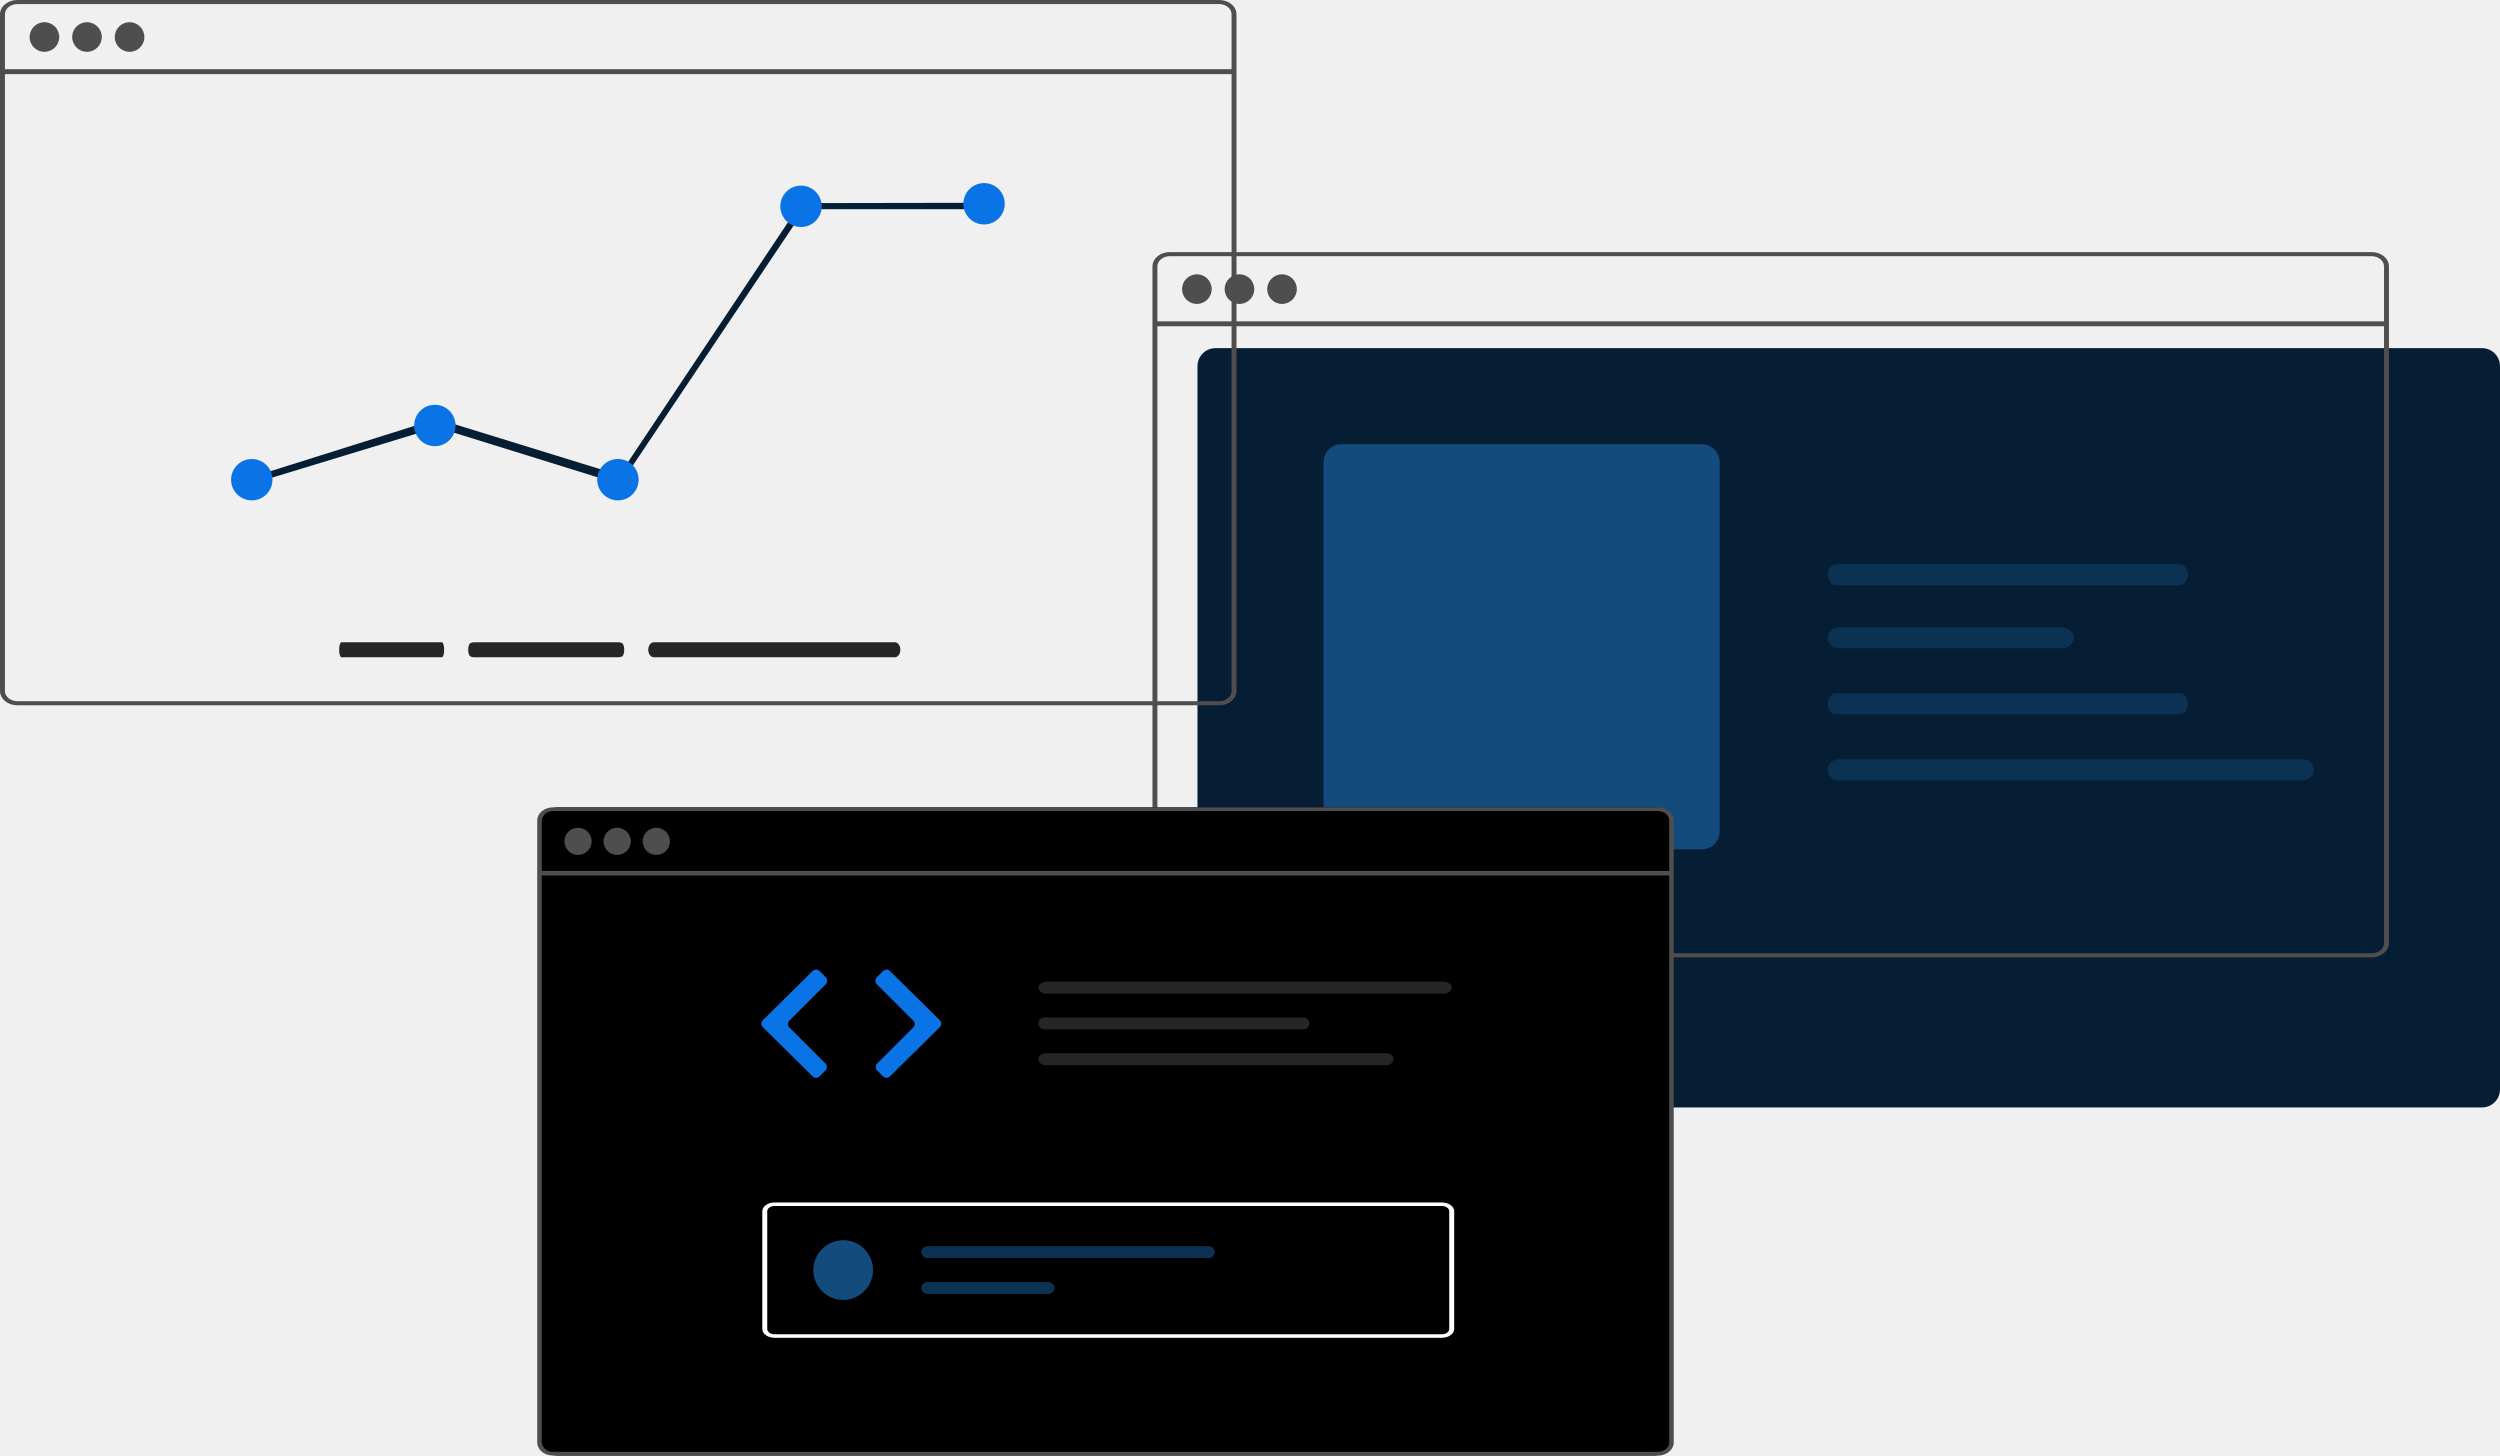
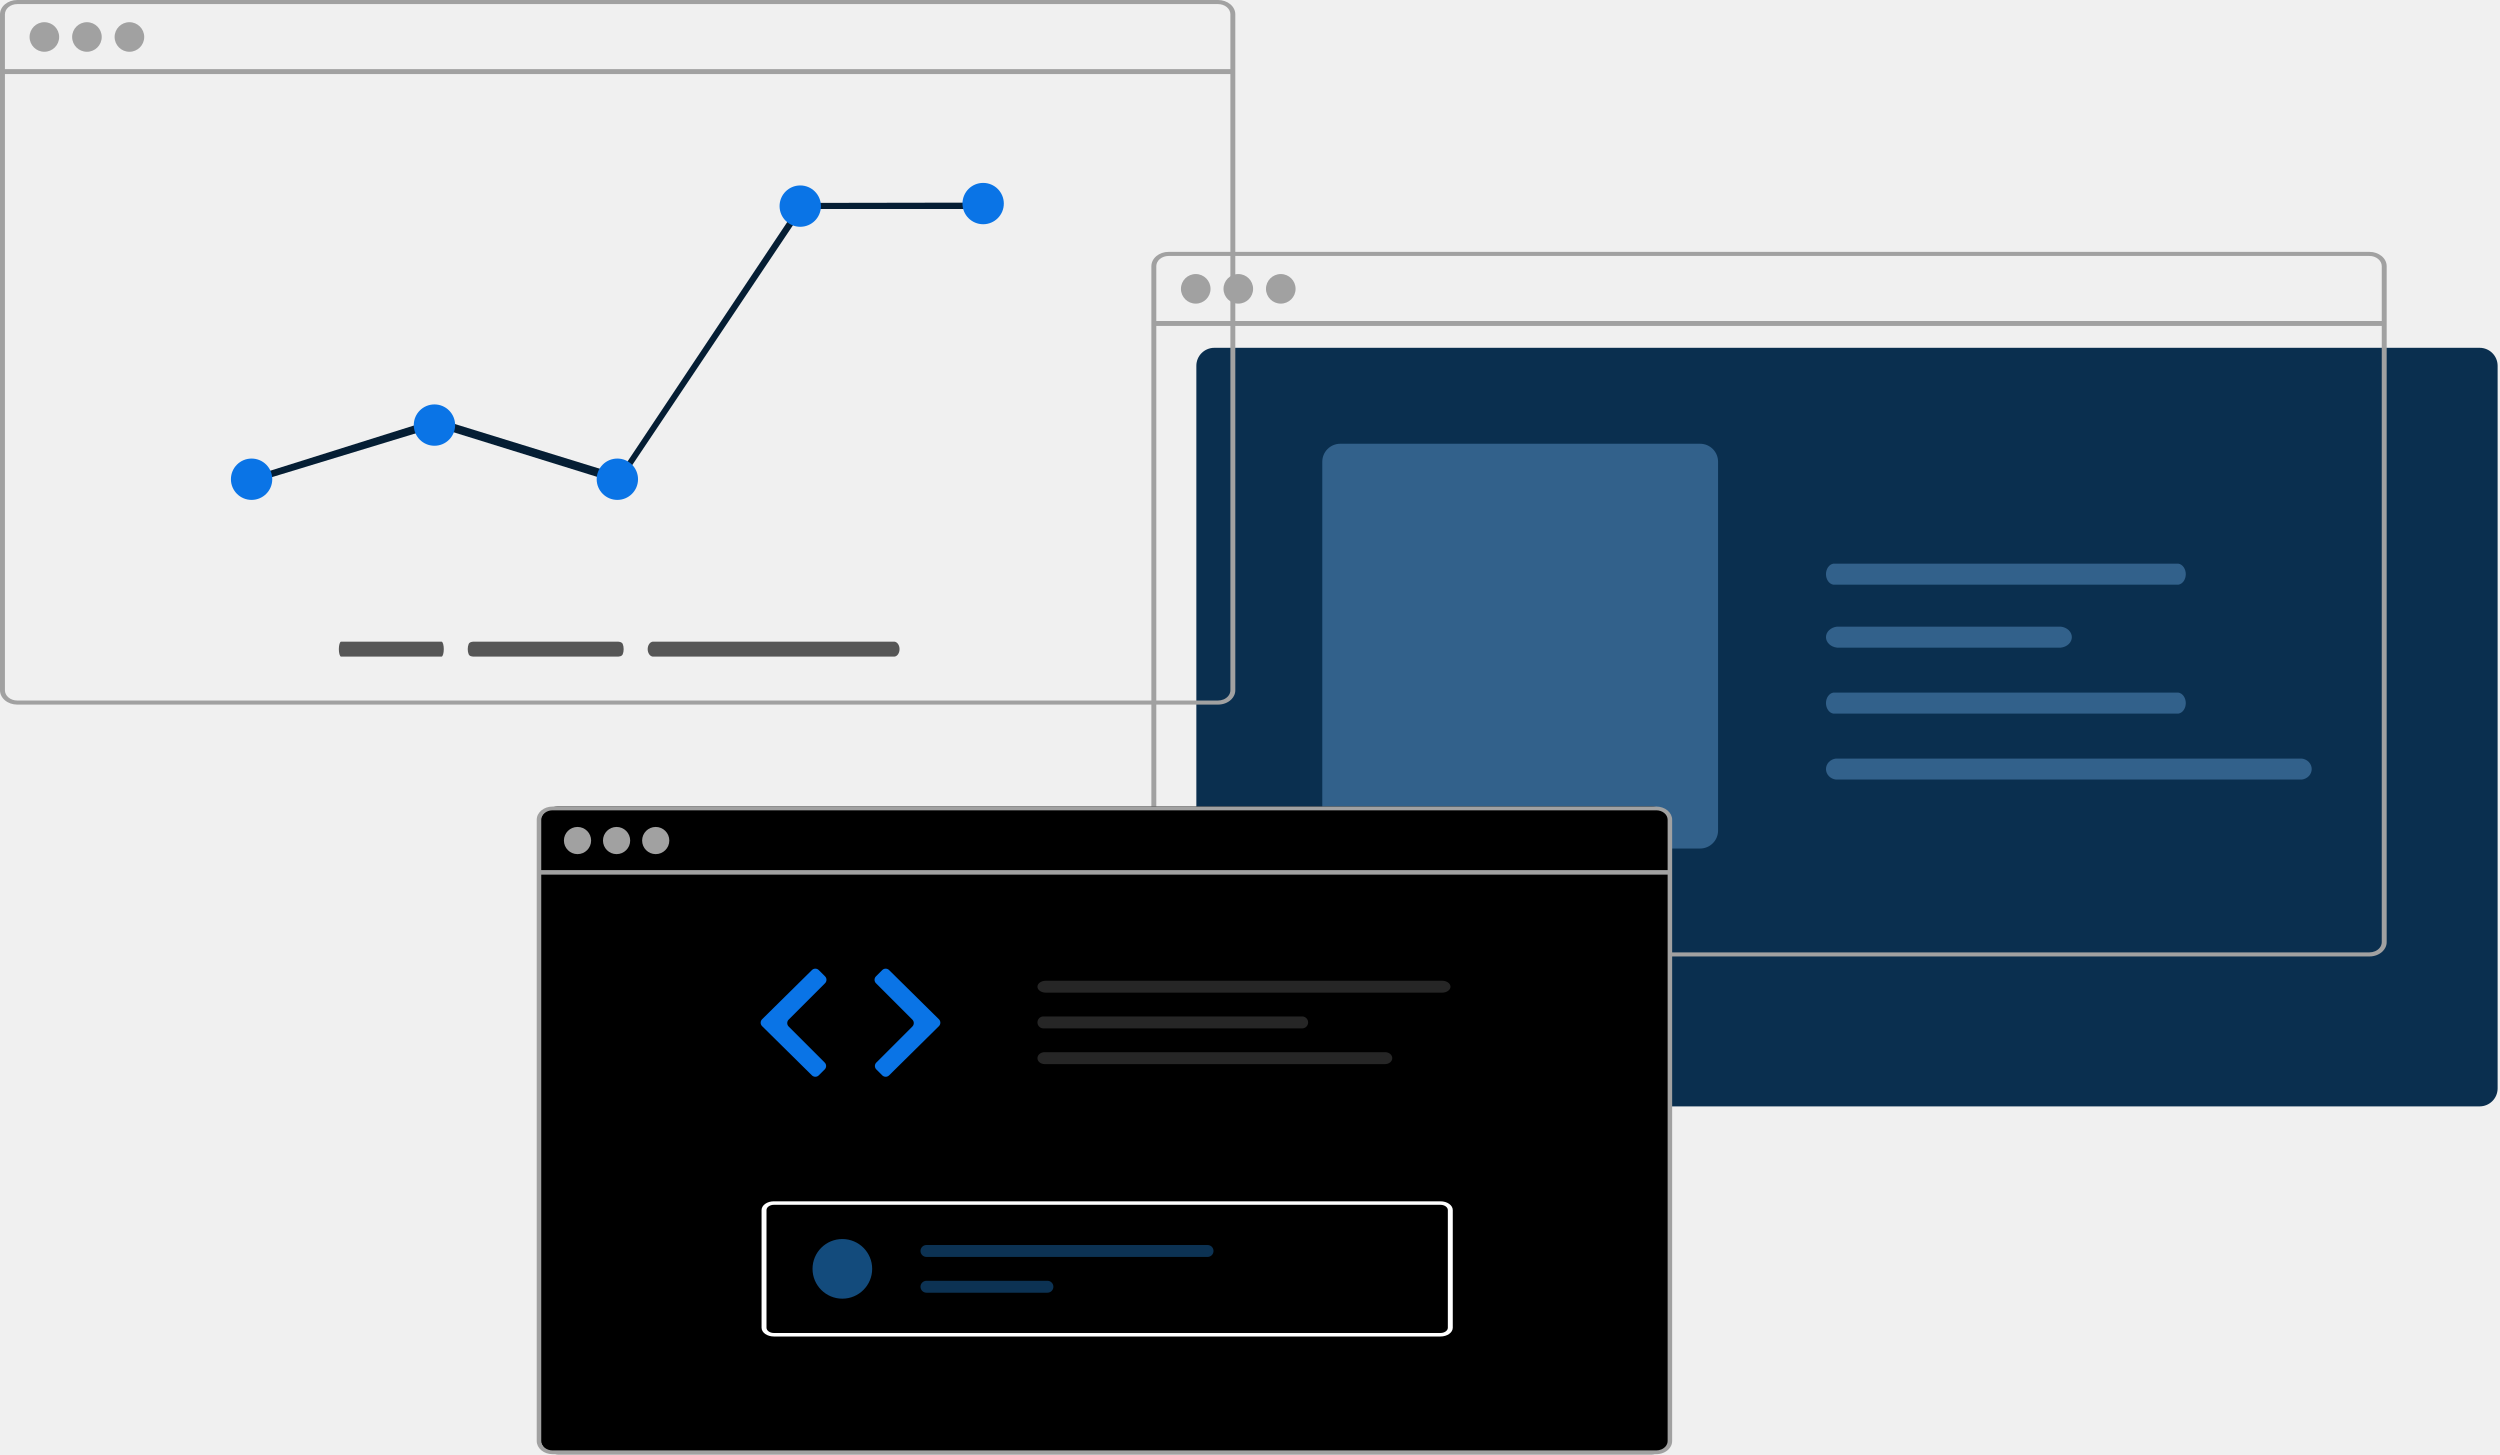
- <svg xmlns="http://www.w3.org/2000/svg" width="833" height="485" viewBox="0 0 833 485" fill="none">
-   <rect x="399" y="116" width="434" height="253" rx="6" fill="#051E34" />
-   <path d="M790.24 84H389.753C388.228 84.001 386.765 84.505 385.687 85.401C384.608 86.297 384.001 87.512 384 88.779V314.221C384.001 315.488 384.608 316.703 385.687 317.599C386.765 318.495 388.228 318.999 389.753 319H790.24C791.072 319 791.894 318.85 792.649 318.561C793.404 318.271 794.075 317.849 794.615 317.323C794.66 317.282 794.702 317.238 794.74 317.191C795.083 316.842 795.362 316.453 795.565 316.035C795.854 315.46 796.002 314.843 796 314.221V88.779C795.998 87.511 795.391 86.296 794.311 85.399C793.231 84.503 791.767 84 790.24 84ZM794.357 314.221C794.358 314.887 794.121 315.54 793.677 316.095C793.283 316.584 792.748 316.984 792.12 317.257C791.539 317.507 790.894 317.636 790.24 317.635H389.753C388.663 317.634 387.619 317.274 386.848 316.634C386.077 315.994 385.644 315.126 385.643 314.221V88.779C385.644 87.874 386.077 87.006 386.848 86.366C387.619 85.726 388.663 85.366 389.753 85.365H790.24C791.331 85.365 792.377 85.724 793.149 86.364C793.921 87.005 794.356 87.873 794.357 88.779V314.221Z" fill="#4E4E4E" />
-   <path d="M794.353 107.059H385.642C385.188 107.059 384.82 107.427 384.82 107.881C384.82 108.335 385.188 108.704 385.642 108.704H794.353C794.807 108.704 795.175 108.335 795.175 107.881C795.175 107.427 794.807 107.059 794.353 107.059Z" fill="#4E4E4E" />
-   <path d="M398.8 101.269C401.525 101.269 403.734 99.06 403.734 96.335C403.734 93.61 401.525 91.401 398.8 91.401C396.075 91.401 393.866 93.61 393.866 96.335C393.866 99.06 396.075 101.269 398.8 101.269Z" fill="#4E4E4E" />
-   <path d="M412.985 101.269C415.71 101.269 417.92 99.06 417.92 96.335C417.92 93.61 415.71 91.401 412.985 91.401C410.26 91.401 408.051 93.61 408.051 96.335C408.051 99.06 410.26 101.269 412.985 101.269Z" fill="#4E4E4E" />
-   <path d="M427.171 101.269C429.896 101.269 432.105 99.06 432.105 96.335C432.105 93.61 429.896 91.401 427.171 91.401C424.446 91.401 422.237 93.61 422.237 96.335C422.237 99.06 424.446 101.269 427.171 101.269Z" fill="#4E4E4E" />
-   <rect x="441" y="148" width="132" height="135" rx="6" fill="#134B7C" />
-   <path d="M611.442 188C610.766 188.113 610.146 188.53 609.697 189.173C609.248 189.817 609 190.644 609 191.5C609 192.356 609.248 193.183 609.697 193.827C610.146 194.47 610.766 194.887 611.442 195H726.558C727.234 194.887 727.854 194.47 728.303 193.827C728.752 193.183 729 192.356 729 191.5C729 190.644 728.752 189.817 728.303 189.173C727.854 188.53 727.234 188.113 726.558 188H611.442Z" fill="#0C3253" />
-   <path d="M612.297 253C611.384 253.113 610.547 253.53 609.941 254.173C609.334 254.817 609 255.644 609 256.5C609 257.356 609.334 258.183 609.941 258.827C610.547 259.47 611.384 259.887 612.297 260H767.703C768.616 259.887 769.453 259.47 770.059 258.827C770.666 258.183 771 257.356 771 256.5C771 255.644 770.666 254.817 770.059 254.173C769.453 253.53 768.616 253.113 767.703 253H612.297Z" fill="#0C3253" />
-   <path d="M612.68 209C611.661 209.113 610.727 209.53 610.05 210.173C609.373 210.817 609 211.644 609 212.5C609 213.356 609.373 214.183 610.05 214.827C610.727 215.47 611.661 215.887 612.68 216H687.32C688.339 215.887 689.273 215.47 689.95 214.827C690.627 214.183 691 213.356 691 212.5C691 211.644 690.627 210.817 689.95 210.173C689.273 209.53 688.339 209.113 687.32 209H612.68Z" fill="#0C3253" />
-   <path d="M611.442 231C610.766 231.113 610.146 231.53 609.697 232.173C609.248 232.817 609 233.644 609 234.5C609 235.356 609.248 236.183 609.697 236.827C610.146 237.47 610.766 237.887 611.442 238H726.558C727.234 237.887 727.854 237.47 728.303 236.827C728.752 236.183 729 235.356 729 234.5C729 233.644 728.752 232.817 728.303 232.173C727.854 231.53 727.234 231.113 726.558 231H611.442Z" fill="#0C3253" />
-   <path d="M406.24 8.02294e-09H5.753C4.228 0.001 2.765 0.505 1.687 1.401C0.608 2.297 0.001 3.512 0 4.779V230.221C0.001 231.488 0.608 232.703 1.687 233.599C2.765 234.495 4.228 234.999 5.753 235H406.24C407.072 235 407.894 234.85 408.649 234.561C409.404 234.271 410.075 233.849 410.615 233.323C410.66 233.282 410.702 233.238 410.74 233.191C411.083 232.842 411.362 232.453 411.565 232.035C411.854 231.46 412.002 230.843 412 230.221V4.779C411.998 3.511 411.391 2.296 410.311 1.399C409.231 0.503 407.767 -7.33755e-05 406.24 8.02294e-09ZM410.357 230.221C410.358 230.887 410.121 231.54 409.677 232.095C409.283 232.584 408.748 232.984 408.12 233.257C407.539 233.507 406.894 233.636 406.24 233.635H5.753C4.663 233.634 3.619 233.274 2.848 232.634C2.077 231.994 1.644 231.126 1.643 230.221V4.779C1.644 3.874 2.077 3.006 2.848 2.366C3.619 1.726 4.663 1.366 5.753 1.365H406.24C407.331 1.365 408.377 1.724 409.149 2.364C409.921 3.005 410.356 3.873 410.357 4.779V230.221Z" fill="#4E4E4E" />
-   <path d="M411.175 23.059H0.82V24.703H411.175V23.059Z" fill="#4E4E4E" />
-   <path d="M14.8 17.269C17.525 17.269 19.734 15.06 19.734 12.335C19.734 9.61 17.525 7.401 14.8 7.401C12.075 7.401 9.866 9.61 9.866 12.335C9.866 15.06 12.075 17.269 14.8 17.269Z" fill="#4E4E4E" />
-   <path d="M28.985 17.269C31.71 17.269 33.919 15.06 33.919 12.335C33.919 9.61 31.71 7.401 28.985 7.401C26.26 7.401 24.051 9.61 24.051 12.335C24.051 15.06 26.26 17.269 28.985 17.269Z" fill="#4E4E4E" />
-   <path d="M43.171 17.269C45.896 17.269 48.105 15.06 48.105 12.335C48.105 9.61 45.896 7.401 43.171 7.401C40.446 7.401 38.237 9.61 38.237 12.335C38.237 15.06 40.446 17.269 43.171 17.269Z" fill="#4E4E4E" />
-   <path d="M206.654 161.379L145.598 142.41L85.379 160.755L84 158.915L145.598 139.538L206.364 158.29L266.746 67.776L266.99 67.677L327.899 67.57L328.758 69.703L268.09 69.712L206.654 161.379Z" fill="#051E34" />
-   <path d="M83.895 166.729C87.704 166.729 90.791 163.642 90.791 159.834C90.791 156.026 87.704 152.938 83.895 152.938C80.087 152.938 77 156.026 77 159.834C77 163.642 80.087 166.729 83.895 166.729Z" fill="#0A74E6" />
-   <path d="M144.895 148.671C148.704 148.671 151.791 145.584 151.791 141.775C151.791 137.967 148.704 134.88 144.895 134.88C141.087 134.88 138 137.967 138 141.775C138 145.584 141.087 148.671 144.895 148.671Z" fill="#0A74E6" />
-   <path d="M205.895 166.729C209.704 166.729 212.791 163.642 212.791 159.834C212.791 156.026 209.704 152.938 205.895 152.938C202.087 152.938 199 156.026 199 159.834C199 163.642 202.087 166.729 205.895 166.729Z" fill="#0A74E6" />
-   <path d="M266.895 75.639C270.704 75.639 273.791 72.551 273.791 68.743C273.791 64.935 270.704 61.848 266.895 61.848C263.087 61.848 260 64.935 260 68.743C260 72.551 263.087 75.639 266.895 75.639Z" fill="#0A74E6" />
-   <path d="M327.895 74.791C331.704 74.791 334.791 71.704 334.791 67.895C334.791 64.087 331.704 61 327.895 61C324.087 61 321 64.087 321 67.895C321 71.704 324.087 74.791 327.895 74.791Z" fill="#0A74E6" />
-   <path d="M158.198 214C157.439 214 156.6 214.1 156.305 214.799C156.109 215.263 156 215.87 156 216.5C156 217.13 156.109 217.737 156.305 218.201C156.6 218.9 157.439 219 158.198 219H205.802C206.561 219 207.4 218.9 207.695 218.201C207.891 217.737 208 217.13 208 216.5C208 215.87 207.891 215.263 207.695 214.799C207.4 214.1 206.561 214 205.802 214H158.198Z" fill="#262626" />
-   <path d="M113.711 214C113.518 214.051 113.337 214.336 113.205 214.799C113.073 215.263 113 215.87 113 216.5C113 217.13 113.073 217.737 113.205 218.201C113.337 218.664 113.518 218.949 113.711 219H147.289C147.482 218.949 147.663 218.664 147.795 218.201C147.927 217.737 148 217.13 148 216.5C148 215.87 147.927 215.263 147.795 214.799C147.663 214.336 147.482 214.051 147.289 214H113.711Z" fill="#262626" />
-   <path d="M217.707 214C217.242 214.051 216.808 214.336 216.492 214.799C216.176 215.263 216 215.87 216 216.5C216 217.13 216.176 217.737 216.492 218.201C216.808 218.664 217.242 218.949 217.707 219H298.293C298.758 218.949 299.192 218.664 299.508 218.201C299.824 217.737 300 217.13 300 216.5C300 215.87 299.824 215.263 299.508 214.799C299.192 214.336 298.758 214.051 298.293 214H217.707Z" fill="#262626" />
-   <rect x="234.023" y="406.558" width="238.704" height="53.405" rx="4.046" fill="#051E34" />
-   <rect x="180" y="269" width="377" height="216" rx="6" fill="black" />
-   <path d="M552.395 269H184.288C182.886 269.001 181.542 269.464 180.55 270.288C179.559 271.111 179.001 272.228 179 273.393V480.607C179.001 481.772 179.559 482.889 180.55 483.712C181.542 484.536 182.886 484.999 184.288 485H552.395C553.16 485 553.915 484.862 554.609 484.596C555.304 484.33 555.92 483.942 556.416 483.459C556.458 483.421 556.497 483.38 556.531 483.338C556.847 483.017 557.103 482.659 557.289 482.275C557.556 481.747 557.692 481.18 557.689 480.607V273.393C557.688 272.227 557.129 271.11 556.137 270.286C555.144 269.463 553.798 269 552.395 269ZM556.18 480.607C556.18 481.22 555.963 481.819 555.555 482.33C555.192 482.78 554.7 483.147 554.124 483.398C553.589 483.627 552.997 483.747 552.395 483.746H184.288C183.286 483.745 182.326 483.414 181.618 482.825C180.91 482.237 180.511 481.439 180.51 480.607V273.393C180.511 272.561 180.91 271.763 181.618 271.175C182.326 270.586 183.286 270.255 184.288 270.254H552.395C553.398 270.254 554.36 270.585 555.069 271.173C555.779 271.762 556.178 272.56 556.18 273.393V480.607Z" fill="#4E4E4E" />
-   <path d="M556.931 290.194H179.753V291.706H556.931V290.194Z" fill="#4E4E4E" />
-   <path d="M192.603 284.873C195.108 284.873 197.138 282.843 197.138 280.338C197.138 277.833 195.108 275.803 192.603 275.803C190.098 275.803 188.068 277.833 188.068 280.338C188.068 282.843 190.098 284.873 192.603 284.873Z" fill="#4E4E4E" />
-   <path d="M205.642 284.873C208.147 284.873 210.177 282.843 210.177 280.338C210.177 277.833 208.147 275.803 205.642 275.803C203.137 275.803 201.107 277.833 201.107 280.338C201.107 282.843 203.137 284.873 205.642 284.873Z" fill="#4E4E4E" />
-   <path d="M218.681 284.873C221.185 284.873 223.216 282.843 223.216 280.338C223.216 277.833 221.185 275.803 218.681 275.803C216.176 275.803 214.146 277.833 214.146 280.338C214.146 282.843 216.176 284.873 218.681 284.873Z" fill="#4E4E4E" />
-   <path d="M273.066 323.542C272.437 322.913 271.418 322.909 270.785 323.535L254.166 339.946C253.524 340.579 253.524 341.615 254.166 342.249L270.784 358.659C271.417 359.284 272.437 359.281 273.066 358.652L275.043 356.674C275.675 356.042 275.675 355.018 275.043 354.386L263.019 342.359C262.387 341.727 262.387 340.703 263.019 340.071L275.163 327.926C275.795 327.294 275.795 326.27 275.163 325.638L273.066 323.542Z" fill="#0A74E6" />
-   <path d="M294.241 323.542C294.871 322.913 295.89 322.909 296.523 323.535L313.141 339.946C313.782 340.579 313.782 341.615 313.141 342.249L296.523 358.659C295.89 359.284 294.871 359.281 294.241 358.652L292.264 356.674C291.632 356.042 291.632 355.018 292.264 354.386L304.29 342.36C304.922 341.728 304.922 340.703 304.29 340.071L292.145 327.926C291.512 327.294 291.513 326.27 292.145 325.638L294.241 323.542Z" fill="#0A74E6" />
-   <path d="M348.803 327.096C347.255 327.096 346 327.986 346 329.084C346 330.182 347.255 331.073 348.803 331.073H480.948C482.496 331.073 483.751 330.182 483.751 329.084C483.751 327.986 482.496 327.096 480.948 327.096H348.803Z" fill="#262626" />
-   <path d="M480.417 445.752H258.117C255.844 445.752 254.002 444.44 254 442.823V403.588C254.002 401.971 255.844 400.659 258.117 400.659H480.417C482.689 400.659 484.531 401.971 484.533 403.588V442.823C484.531 444.439 482.689 445.75 480.417 445.752ZM258.117 401.83C256.753 401.83 255.648 402.617 255.647 403.587V442.822C255.647 443.792 256.753 444.578 258.117 444.579H480.417C481.78 444.579 482.885 443.792 482.887 442.822V403.588C482.887 402.618 481.78 401.832 480.417 401.831L258.117 401.83Z" fill="white" />
-   <path d="M280.946 433.134C286.438 433.134 290.891 428.681 290.891 423.188C290.891 417.695 286.438 413.243 280.946 413.243C275.453 413.243 271 417.695 271 423.188C271 428.681 275.453 433.134 280.946 433.134Z" fill="#134B7C" />
-   <path d="M308.991 415.235C308.464 415.235 307.958 415.444 307.584 415.816C307.211 416.188 307.001 416.694 307 417.221C306.999 417.749 307.208 418.255 307.581 418.628C307.953 419.002 308.459 419.212 308.986 419.212H402.739C403.266 419.212 403.772 419.003 404.145 418.63C404.518 418.257 404.727 417.751 404.727 417.224C404.727 416.696 404.518 416.191 404.145 415.818C403.772 415.445 403.266 415.235 402.739 415.235H308.991Z" fill="#0C3253" />
-   <path d="M308.991 427.166C308.73 427.166 308.471 427.217 308.23 427.316C307.989 427.416 307.769 427.562 307.584 427.747C307.211 428.119 307.001 428.625 307 429.152C306.999 429.679 307.208 430.185 307.581 430.559C307.953 430.932 308.459 431.142 308.986 431.143H349.33C349.858 431.144 350.364 430.935 350.737 430.562C351.111 430.19 351.321 429.685 351.321 429.157C351.322 428.63 351.113 428.124 350.741 427.75C350.368 427.377 349.863 427.167 349.335 427.166H308.991Z" fill="#0C3253" />
-   <path d="M347.835 339.009C347.335 339.049 346.869 339.276 346.529 339.645C346.189 340.013 346 340.496 346 340.997C346 341.499 346.189 341.982 346.529 342.35C346.869 342.719 347.335 342.946 347.835 342.986H434.439C434.939 342.946 435.405 342.719 435.745 342.35C436.085 341.982 436.274 341.499 436.274 340.997C436.274 340.496 436.085 340.013 435.745 339.645C435.405 339.276 434.939 339.049 434.439 339.009H347.835Z" fill="#262626" />
-   <path d="M348.408 350.922C347.078 350.922 346 351.813 346 352.911C346 354.009 347.078 354.899 348.408 354.899H461.931C463.261 354.899 464.339 354.009 464.339 352.911C464.339 351.813 463.261 350.922 461.931 350.922H348.408Z" fill="#262626" />
+ <svg xmlns="http://www.w3.org/2000/svg" width="251" height="146" viewBox="0 0 251 146" fill="none">
+   <rect x="120.113" y="34.92" width="130.648" height="76.161" rx="1.806" fill="#0A2F4F" />
+   <path d="M237.889 25.287H117.33C116.87 25.287 116.43 25.439 116.105 25.708C115.781 25.978 115.598 26.344 115.598 26.725V94.59C115.598 94.972 115.781 95.338 116.105 95.607C116.43 95.877 116.87 96.029 117.33 96.029H237.889C238.139 96.029 238.387 95.984 238.614 95.897C238.841 95.81 239.043 95.683 239.206 95.524C239.219 95.512 239.232 95.499 239.243 95.485C239.347 95.38 239.43 95.262 239.492 95.136C239.579 94.963 239.623 94.778 239.623 94.59V26.725C239.622 26.344 239.439 25.978 239.114 25.708C238.789 25.438 238.348 25.287 237.889 25.287ZM239.128 94.59C239.128 94.791 239.057 94.987 238.924 95.155C238.805 95.302 238.644 95.422 238.455 95.504C238.28 95.579 238.086 95.618 237.889 95.618H117.33C117.001 95.618 116.687 95.51 116.455 95.317C116.223 95.124 116.093 94.863 116.092 94.59V26.725C116.093 26.453 116.223 26.192 116.455 25.999C116.687 25.806 117.001 25.698 117.33 25.698H237.889C238.217 25.697 238.532 25.806 238.764 25.998C238.997 26.191 239.128 26.453 239.128 26.725V94.59Z" fill="#A1A1A1" />
+   <path d="M239.126 32.228H116.091C115.955 32.228 115.844 32.339 115.844 32.475C115.844 32.612 115.955 32.723 116.091 32.723H239.126C239.263 32.723 239.374 32.612 239.374 32.475C239.374 32.339 239.263 32.228 239.126 32.228Z" fill="#A1A1A1" />
+   <path d="M120.052 30.485C120.872 30.485 121.537 29.82 121.537 29C121.537 28.179 120.872 27.514 120.052 27.514C119.231 27.514 118.566 28.179 118.566 29C118.566 29.82 119.231 30.485 120.052 30.485Z" fill="#A1A1A1" />
+   <path d="M124.325 30.485C125.146 30.485 125.811 29.82 125.811 29C125.811 28.179 125.146 27.514 124.325 27.514C123.505 27.514 122.84 28.179 122.84 29C122.84 29.82 123.505 30.485 124.325 30.485Z" fill="#A1A1A1" />
+   <path d="M128.591 30.485C129.411 30.485 130.076 29.82 130.076 29C130.076 28.179 129.411 27.514 128.591 27.514C127.77 27.514 127.105 28.179 127.105 29C127.105 29.82 127.77 30.485 128.591 30.485Z" fill="#A1A1A1" />
+   <rect x="132.758" y="44.553" width="39.736" height="40.639" rx="1.806" fill="#32618B" />
+   <path d="M184.063 56.594C183.86 56.628 183.673 56.753 183.538 56.947C183.403 57.141 183.328 57.39 183.328 57.647C183.328 57.905 183.403 58.154 183.538 58.348C183.673 58.542 183.86 58.667 184.063 58.701H218.717C218.92 58.667 219.107 58.542 219.242 58.348C219.377 58.154 219.452 57.905 219.452 57.647C219.452 57.39 219.377 57.141 219.242 56.947C219.107 56.753 218.92 56.628 218.717 56.594H184.063Z" fill="#32618B" />
+   <path d="M184.321 76.161C184.046 76.195 183.794 76.32 183.611 76.514C183.429 76.708 183.328 76.957 183.328 77.215C183.328 77.472 183.429 77.721 183.611 77.915C183.794 78.109 184.046 78.234 184.321 78.268H231.103C231.377 78.234 231.63 78.109 231.812 77.915C231.995 77.721 232.095 77.472 232.095 77.215C232.095 76.957 231.995 76.708 231.812 76.514C231.63 76.32 231.377 76.195 231.103 76.161H184.321Z" fill="#32618B" />
+   <path d="M184.436 62.915C184.129 62.949 183.848 63.075 183.644 63.269C183.44 63.462 183.328 63.711 183.328 63.969C183.328 64.227 183.44 64.476 183.644 64.669C183.848 64.863 184.129 64.989 184.436 65.023H206.905C207.212 64.989 207.493 64.863 207.697 64.669C207.9 64.476 208.013 64.227 208.013 63.969C208.013 63.711 207.9 63.462 207.697 63.269C207.493 63.075 207.212 62.949 206.905 62.915H184.436Z" fill="#32618B" />
+   <path d="M184.063 69.538C183.86 69.572 183.673 69.698 183.538 69.891C183.403 70.085 183.328 70.334 183.328 70.592C183.328 70.85 183.403 71.099 183.538 71.292C183.673 71.486 183.86 71.612 184.063 71.646H218.717C218.92 71.612 219.107 71.486 219.242 71.292C219.377 71.099 219.452 70.85 219.452 70.592C219.452 70.334 219.377 70.085 219.242 69.891C219.107 69.698 218.92 69.572 218.717 69.538H184.063Z" fill="#32618B" />
+   <path d="M122.291 2.41516e-09H1.732C1.273 0 0.832 0.152 0.508 0.422C0.183 0.692 0 1.057 0 1.439V69.304C0 69.685 0.183 70.051 0.508 70.321C0.832 70.59 1.273 70.742 1.732 70.742H122.291C122.542 70.742 122.789 70.697 123.016 70.61C123.244 70.523 123.446 70.396 123.608 70.237C123.622 70.225 123.634 70.212 123.646 70.198C123.749 70.093 123.833 69.976 123.894 69.85C123.981 69.677 124.026 69.491 124.025 69.304V1.439C124.025 1.057 123.842 0.691 123.516 0.421C123.191 0.151 122.751 -2.20883e-05 122.291 2.41516e-09ZM123.531 69.304C123.531 69.504 123.46 69.701 123.326 69.868C123.207 70.015 123.046 70.135 122.857 70.218C122.682 70.293 122.488 70.332 122.291 70.332H1.732C1.404 70.331 1.089 70.223 0.857 70.03C0.625 69.838 0.495 69.576 0.494 69.304V1.439C0.495 1.166 0.625 0.905 0.857 0.712C1.089 0.52 1.404 0.411 1.732 0.411H122.291C122.619 0.411 122.934 0.519 123.167 0.712C123.399 0.904 123.53 1.166 123.531 1.439V69.304Z" fill="#A1A1A1" />
+   <path d="M123.78 6.941H0.25V7.436H123.78V6.941Z" fill="#A1A1A1" />
+   <path d="M4.454 5.198C5.274 5.198 5.939 4.533 5.939 3.713C5.939 2.893 5.274 2.228 4.454 2.228C3.634 2.228 2.969 2.893 2.969 3.713C2.969 4.533 3.634 5.198 4.454 5.198Z" fill="#A1A1A1" />
+   <path d="M8.728 5.199C9.548 5.199 10.213 4.534 10.213 3.713C10.213 2.893 9.548 2.228 8.728 2.228C7.907 2.228 7.242 2.893 7.242 3.713C7.242 4.534 7.907 5.199 8.728 5.199Z" fill="#A1A1A1" />
+   <path d="M12.993 5.199C13.813 5.199 14.479 4.534 14.479 3.713C14.479 2.893 13.813 2.228 12.993 2.228C12.173 2.228 11.508 2.893 11.508 3.713C11.508 4.534 12.173 5.199 12.993 5.199Z" fill="#A1A1A1" />
+   <path d="M62.212 48.58L43.832 42.87L25.704 48.392L25.289 47.838L43.832 42.005L62.124 47.65L80.302 20.403L80.375 20.373L98.71 20.341L98.969 20.983L80.706 20.985L62.212 48.58Z" fill="#051E34" />
+   <path d="M25.259 50.191C26.406 50.191 27.335 49.262 27.335 48.115C27.335 46.969 26.406 46.039 25.259 46.039C24.113 46.039 23.184 46.969 23.184 48.115C23.184 49.262 24.113 50.191 25.259 50.191Z" fill="#0A74E6" />
+   <path d="M43.619 44.755C44.765 44.755 45.694 43.825 45.694 42.679C45.694 41.532 44.765 40.603 43.619 40.603C42.472 40.603 41.543 41.532 41.543 42.679C41.543 43.825 42.472 44.755 43.619 44.755Z" fill="#0A74E6" />
+   <path d="M61.982 50.191C63.128 50.191 64.058 49.262 64.058 48.115C64.058 46.969 63.128 46.039 61.982 46.039C60.836 46.039 59.906 46.969 59.906 48.115C59.906 49.262 60.836 50.191 61.982 50.191Z" fill="#0A74E6" />
+   <path d="M80.345 22.77C81.492 22.77 82.421 21.84 82.421 20.694C82.421 19.547 81.492 18.618 80.345 18.618C79.199 18.618 78.269 19.547 78.269 20.694C78.269 21.84 79.199 22.77 80.345 22.77Z" fill="#0A74E6" />
+   <path d="M98.709 22.514C99.855 22.514 100.784 21.585 100.784 20.439C100.784 19.292 99.855 18.363 98.709 18.363C97.562 18.363 96.633 19.292 96.633 20.439C96.633 21.585 97.562 22.514 98.709 22.514Z" fill="#0A74E6" />
+   <path d="M47.623 64.421C47.394 64.421 47.142 64.451 47.053 64.661C46.994 64.801 46.961 64.984 46.961 65.173C46.961 65.363 46.994 65.546 47.053 65.685C47.142 65.896 47.394 65.926 47.623 65.926H61.953C62.181 65.926 62.434 65.896 62.523 65.685C62.582 65.546 62.615 65.363 62.615 65.173C62.615 64.984 62.582 64.801 62.523 64.661C62.434 64.451 62.181 64.421 61.953 64.421H47.623Z" fill="#565656" />
+   <path d="M34.234 64.421C34.175 64.436 34.121 64.522 34.081 64.661C34.042 64.801 34.02 64.984 34.02 65.173C34.02 65.363 34.042 65.546 34.081 65.685C34.121 65.825 34.175 65.911 34.234 65.926H44.342C44.4 65.911 44.454 65.825 44.494 65.685C44.534 65.546 44.556 65.363 44.556 65.173C44.556 64.984 44.534 64.801 44.494 64.661C44.454 64.522 44.4 64.436 44.342 64.421H34.234Z" fill="#565656" />
+   <path d="M65.541 64.421C65.401 64.436 65.271 64.522 65.175 64.661C65.08 64.801 65.027 64.984 65.027 65.173C65.027 65.363 65.08 65.546 65.175 65.685C65.271 65.825 65.401 65.911 65.541 65.926H89.8C89.94 65.911 90.071 65.825 90.166 65.685C90.261 65.546 90.314 65.363 90.314 65.173C90.314 64.984 90.261 64.801 90.166 64.661C90.071 64.522 89.94 64.436 89.8 64.421H65.541Z" fill="#565656" />
+   <rect x="70.449" y="122.386" width="71.857" height="16.077" rx="1.218" fill="#051E34" />
+   <rect x="54.188" y="80.977" width="113.489" height="65.023" rx="1.806" fill="black" />
+   <path d="M166.291 80.977H55.479C55.056 80.977 54.652 81.117 54.353 81.365C54.055 81.613 53.887 81.949 53.887 82.299V144.677C53.887 145.028 54.055 145.364 54.353 145.612C54.652 145.86 55.056 146 55.479 146H166.291C166.521 146 166.748 145.958 166.957 145.878C167.166 145.798 167.352 145.681 167.501 145.536C167.514 145.524 167.525 145.512 167.536 145.499C167.631 145.403 167.708 145.295 167.764 145.179C167.844 145.02 167.885 144.85 167.884 144.677V82.299C167.884 81.949 167.716 81.612 167.417 81.364C167.118 81.116 166.713 80.977 166.291 80.977ZM167.43 144.677C167.43 144.862 167.364 145.042 167.242 145.196C167.132 145.331 166.984 145.442 166.811 145.518C166.65 145.587 166.472 145.623 166.291 145.622H55.479C55.177 145.622 54.888 145.522 54.675 145.345C54.462 145.168 54.342 144.928 54.341 144.677V82.299C54.342 82.049 54.462 81.809 54.675 81.632C54.888 81.455 55.177 81.355 55.479 81.355H166.291C166.592 81.355 166.882 81.454 167.095 81.631C167.309 81.808 167.429 82.049 167.43 82.299V144.677Z" fill="#A1A1A1" />
+   <path d="M167.656 87.358H54.113V87.813H167.656V87.358Z" fill="#A1A1A1" />
+   <path d="M57.982 85.755C58.736 85.755 59.348 85.144 59.348 84.39C59.348 83.636 58.736 83.025 57.982 83.025C57.228 83.025 56.617 83.636 56.617 84.39C56.617 85.144 57.228 85.755 57.982 85.755Z" fill="#A1A1A1" />
+   <path d="M61.904 85.755C62.658 85.755 63.27 85.144 63.27 84.39C63.27 83.636 62.658 83.025 61.904 83.025C61.15 83.025 60.539 83.636 60.539 84.39C60.539 85.144 61.15 85.755 61.904 85.755Z" fill="#A1A1A1" />
+   <path d="M65.834 85.755C66.588 85.755 67.199 85.144 67.199 84.39C67.199 83.636 66.588 83.025 65.834 83.025C65.08 83.025 64.469 83.636 64.469 84.39C64.469 85.144 65.08 85.755 65.834 85.755Z" fill="#A1A1A1" />
+   <path d="M82.204 97.396C82.015 97.207 81.708 97.206 81.518 97.394L76.515 102.334C76.322 102.525 76.322 102.837 76.515 103.027L81.518 107.968C81.708 108.156 82.015 108.155 82.204 107.965L82.8 107.37C82.99 107.18 82.99 106.871 82.8 106.681L79.18 103.061C78.99 102.87 78.99 102.562 79.18 102.372L82.836 98.716C83.026 98.526 83.026 98.217 82.836 98.027L82.204 97.396Z" fill="#0A74E6" />
+   <path d="M88.577 97.396C88.767 97.207 89.073 97.206 89.264 97.394L94.267 102.334C94.46 102.525 94.46 102.837 94.267 103.027L89.264 107.968C89.073 108.156 88.767 108.155 88.577 107.965L87.982 107.37C87.792 107.18 87.792 106.871 87.982 106.681L91.602 103.061C91.792 102.871 91.792 102.562 91.602 102.372L87.946 98.716C87.756 98.526 87.756 98.217 87.946 98.027L88.577 97.396Z" fill="#0A74E6" />
+   <path d="M105.004 98.466C104.538 98.466 104.16 98.734 104.16 99.065C104.16 99.395 104.538 99.663 105.004 99.663H144.784C145.25 99.663 145.628 99.395 145.628 99.065C145.628 98.734 145.25 98.466 144.784 98.466H105.004Z" fill="#262626" />
+   <path d="M144.62 134.185H77.7C77.016 134.185 76.462 133.79 76.461 133.304V121.493C76.462 121.006 77.016 120.611 77.7 120.611H144.62C145.304 120.611 145.858 121.006 145.859 121.493V133.303C145.858 133.79 145.304 134.185 144.62 134.185ZM77.7 120.963C77.29 120.963 76.957 121.2 76.957 121.492V133.303C76.957 133.595 77.29 133.832 77.7 133.832H144.62C145.03 133.832 145.363 133.595 145.363 133.303V121.493C145.363 121.201 145.03 120.964 144.62 120.964L77.7 120.963Z" fill="white" />
+   <path d="M84.572 130.387C86.226 130.387 87.566 129.046 87.566 127.393C87.566 125.739 86.226 124.399 84.572 124.399C82.919 124.399 81.578 125.739 81.578 127.393C81.578 129.046 82.919 130.387 84.572 130.387Z" fill="#134B7C" />
+   <path d="M93.017 124.999C92.859 124.998 92.706 125.061 92.594 125.173C92.481 125.286 92.418 125.438 92.418 125.596C92.418 125.755 92.481 125.908 92.593 126.02C92.705 126.132 92.857 126.196 93.016 126.196H121.238C121.397 126.196 121.549 126.133 121.662 126.021C121.774 125.908 121.837 125.756 121.837 125.597C121.837 125.439 121.774 125.286 121.662 125.174C121.549 125.062 121.397 124.999 121.238 124.999H93.017Z" fill="#0C3253" />
+   <path d="M93.017 128.59C92.939 128.59 92.861 128.606 92.788 128.636C92.716 128.666 92.65 128.71 92.594 128.765C92.481 128.877 92.418 129.029 92.418 129.188C92.418 129.347 92.481 129.499 92.593 129.612C92.705 129.724 92.857 129.787 93.016 129.788H105.161C105.319 129.788 105.472 129.725 105.584 129.613C105.697 129.501 105.76 129.348 105.76 129.19C105.76 129.031 105.697 128.879 105.585 128.766C105.473 128.654 105.321 128.591 105.162 128.59H93.017Z" fill="#0C3253" />
+   <path d="M104.712 102.052C104.562 102.064 104.422 102.132 104.319 102.243C104.217 102.354 104.16 102.5 104.16 102.651C104.16 102.802 104.217 102.947 104.319 103.058C104.422 103.169 104.562 103.237 104.712 103.249H130.783C130.934 103.237 131.074 103.169 131.176 103.058C131.279 102.947 131.335 102.802 131.335 102.651C131.335 102.5 131.279 102.354 131.176 102.243C131.074 102.132 130.934 102.064 130.783 102.052H104.712Z" fill="#262626" />
+   <path d="M104.885 105.638C104.485 105.638 104.16 105.907 104.16 106.237C104.16 106.568 104.485 106.836 104.885 106.836H139.059C139.459 106.836 139.784 106.568 139.784 106.237C139.784 105.907 139.459 105.638 139.059 105.638H104.885Z" fill="#262626" />
</svg>
